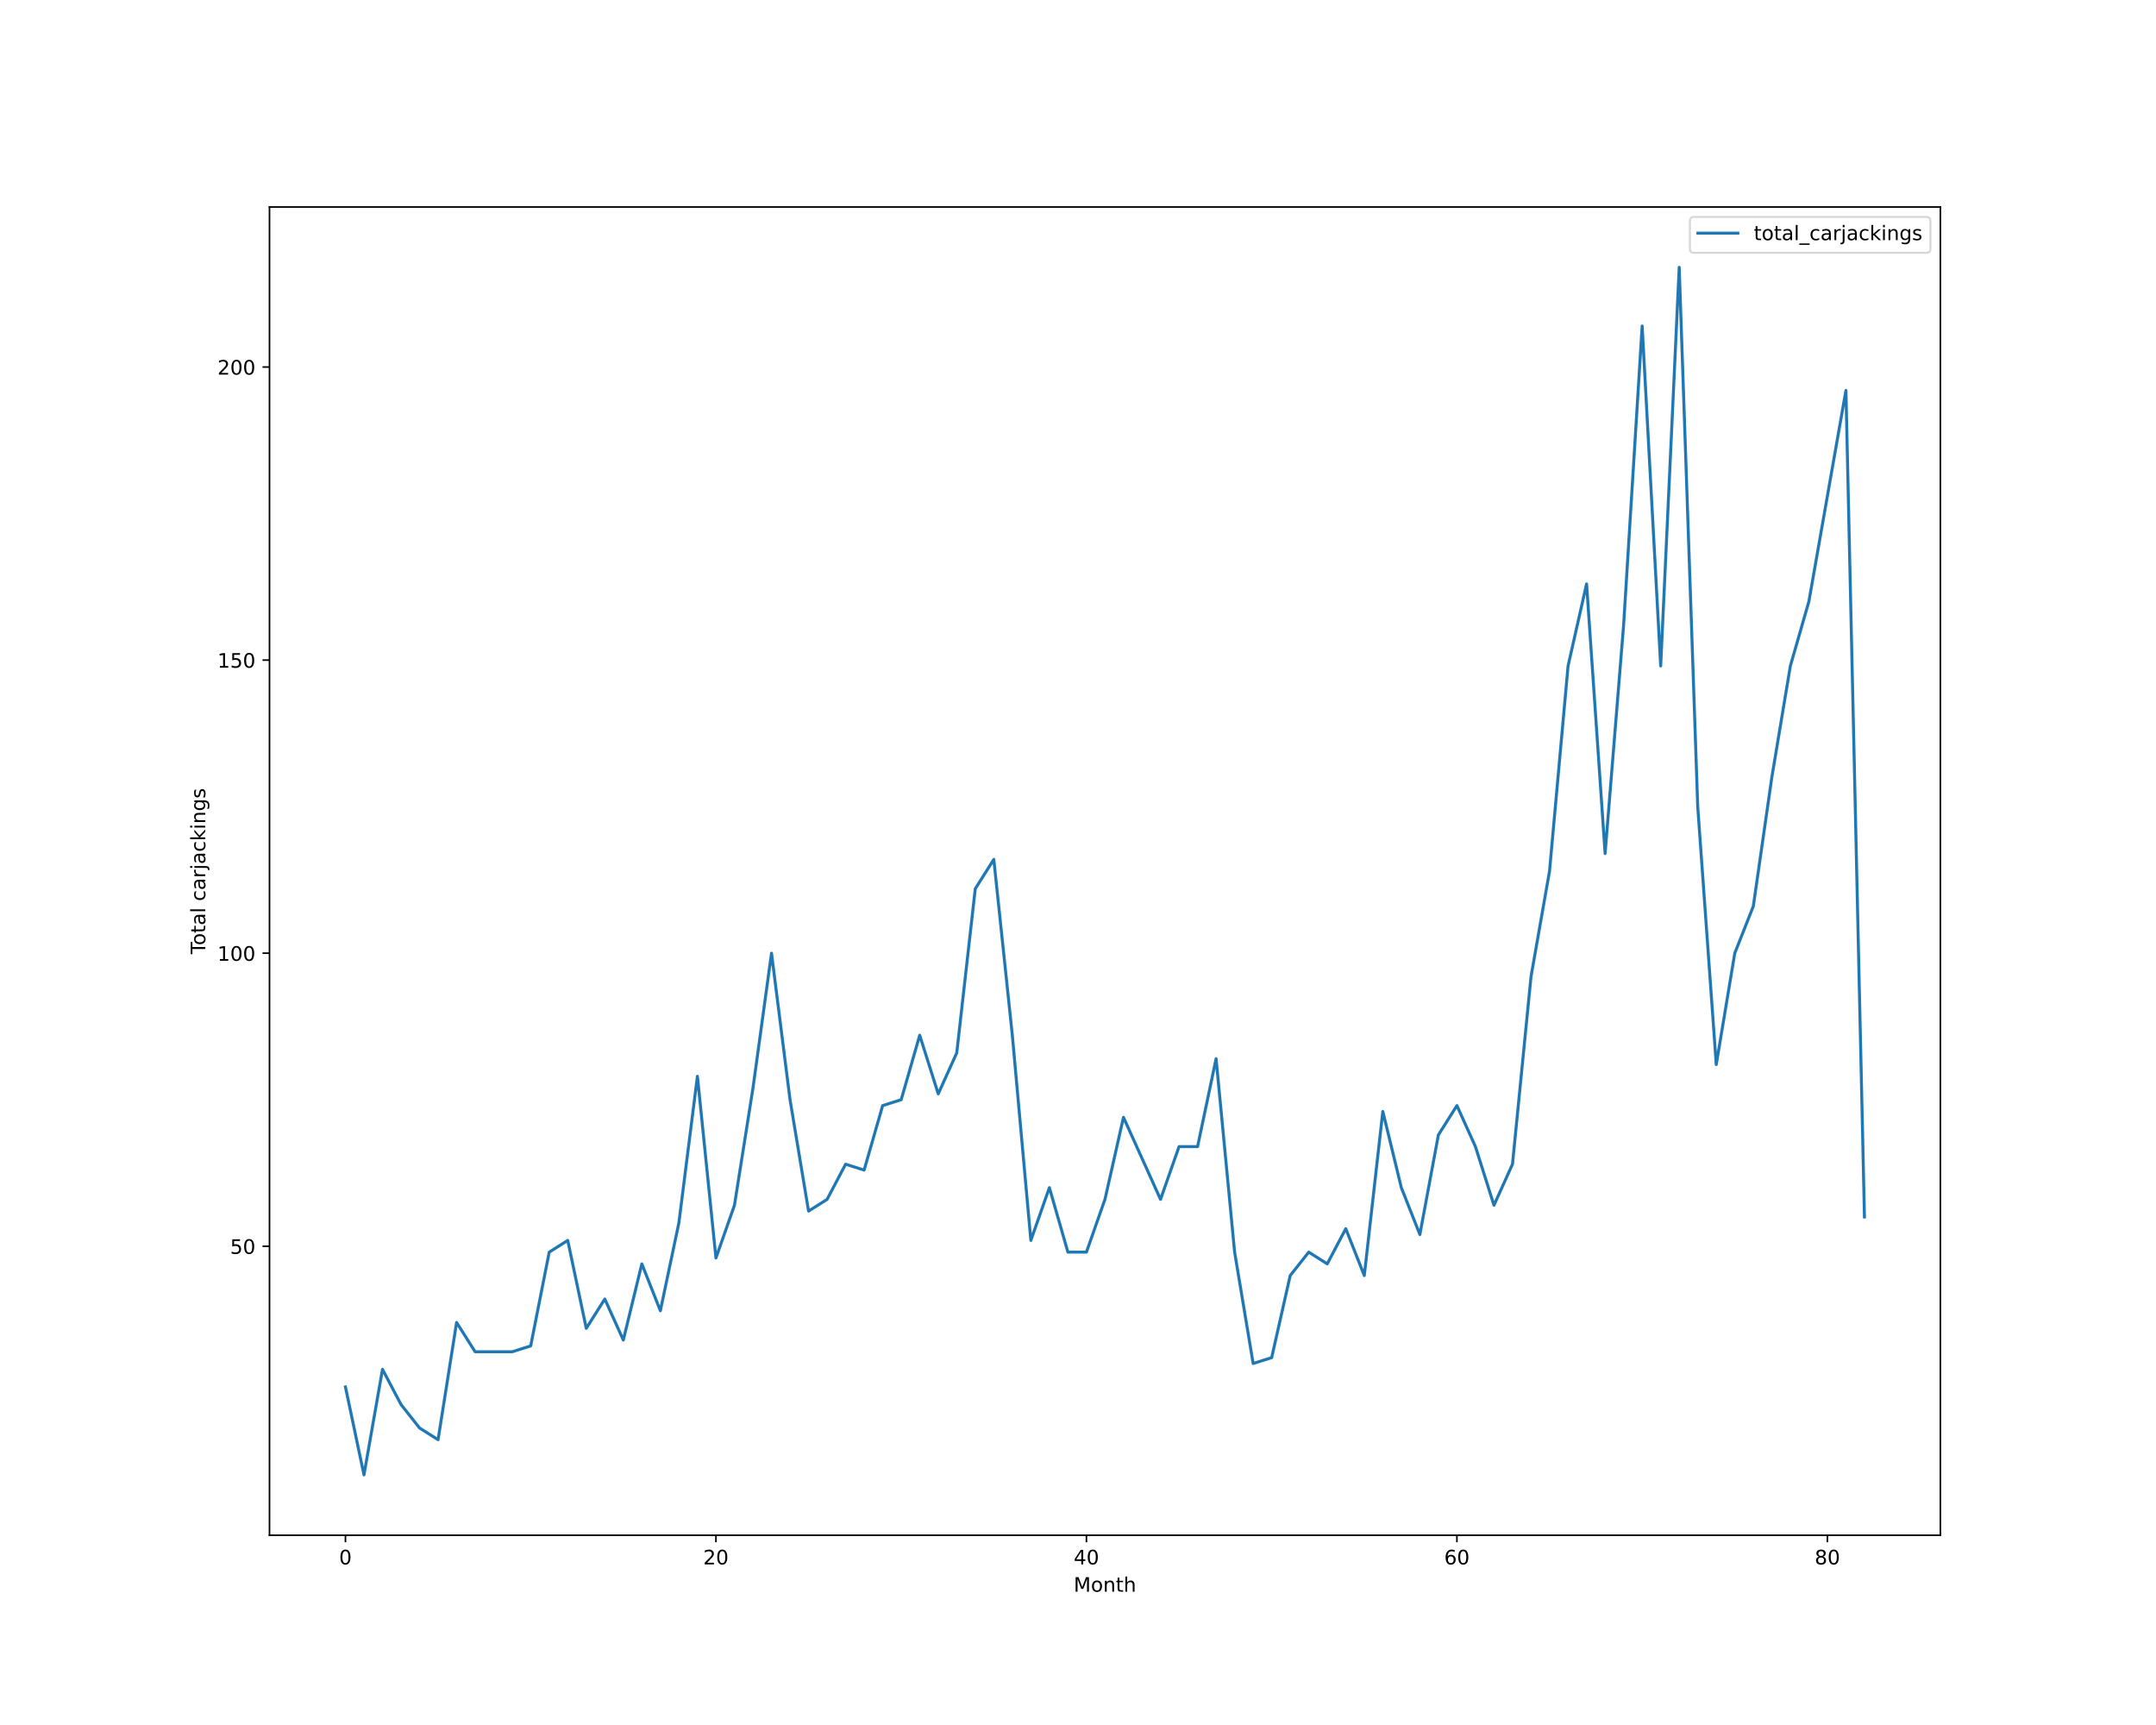
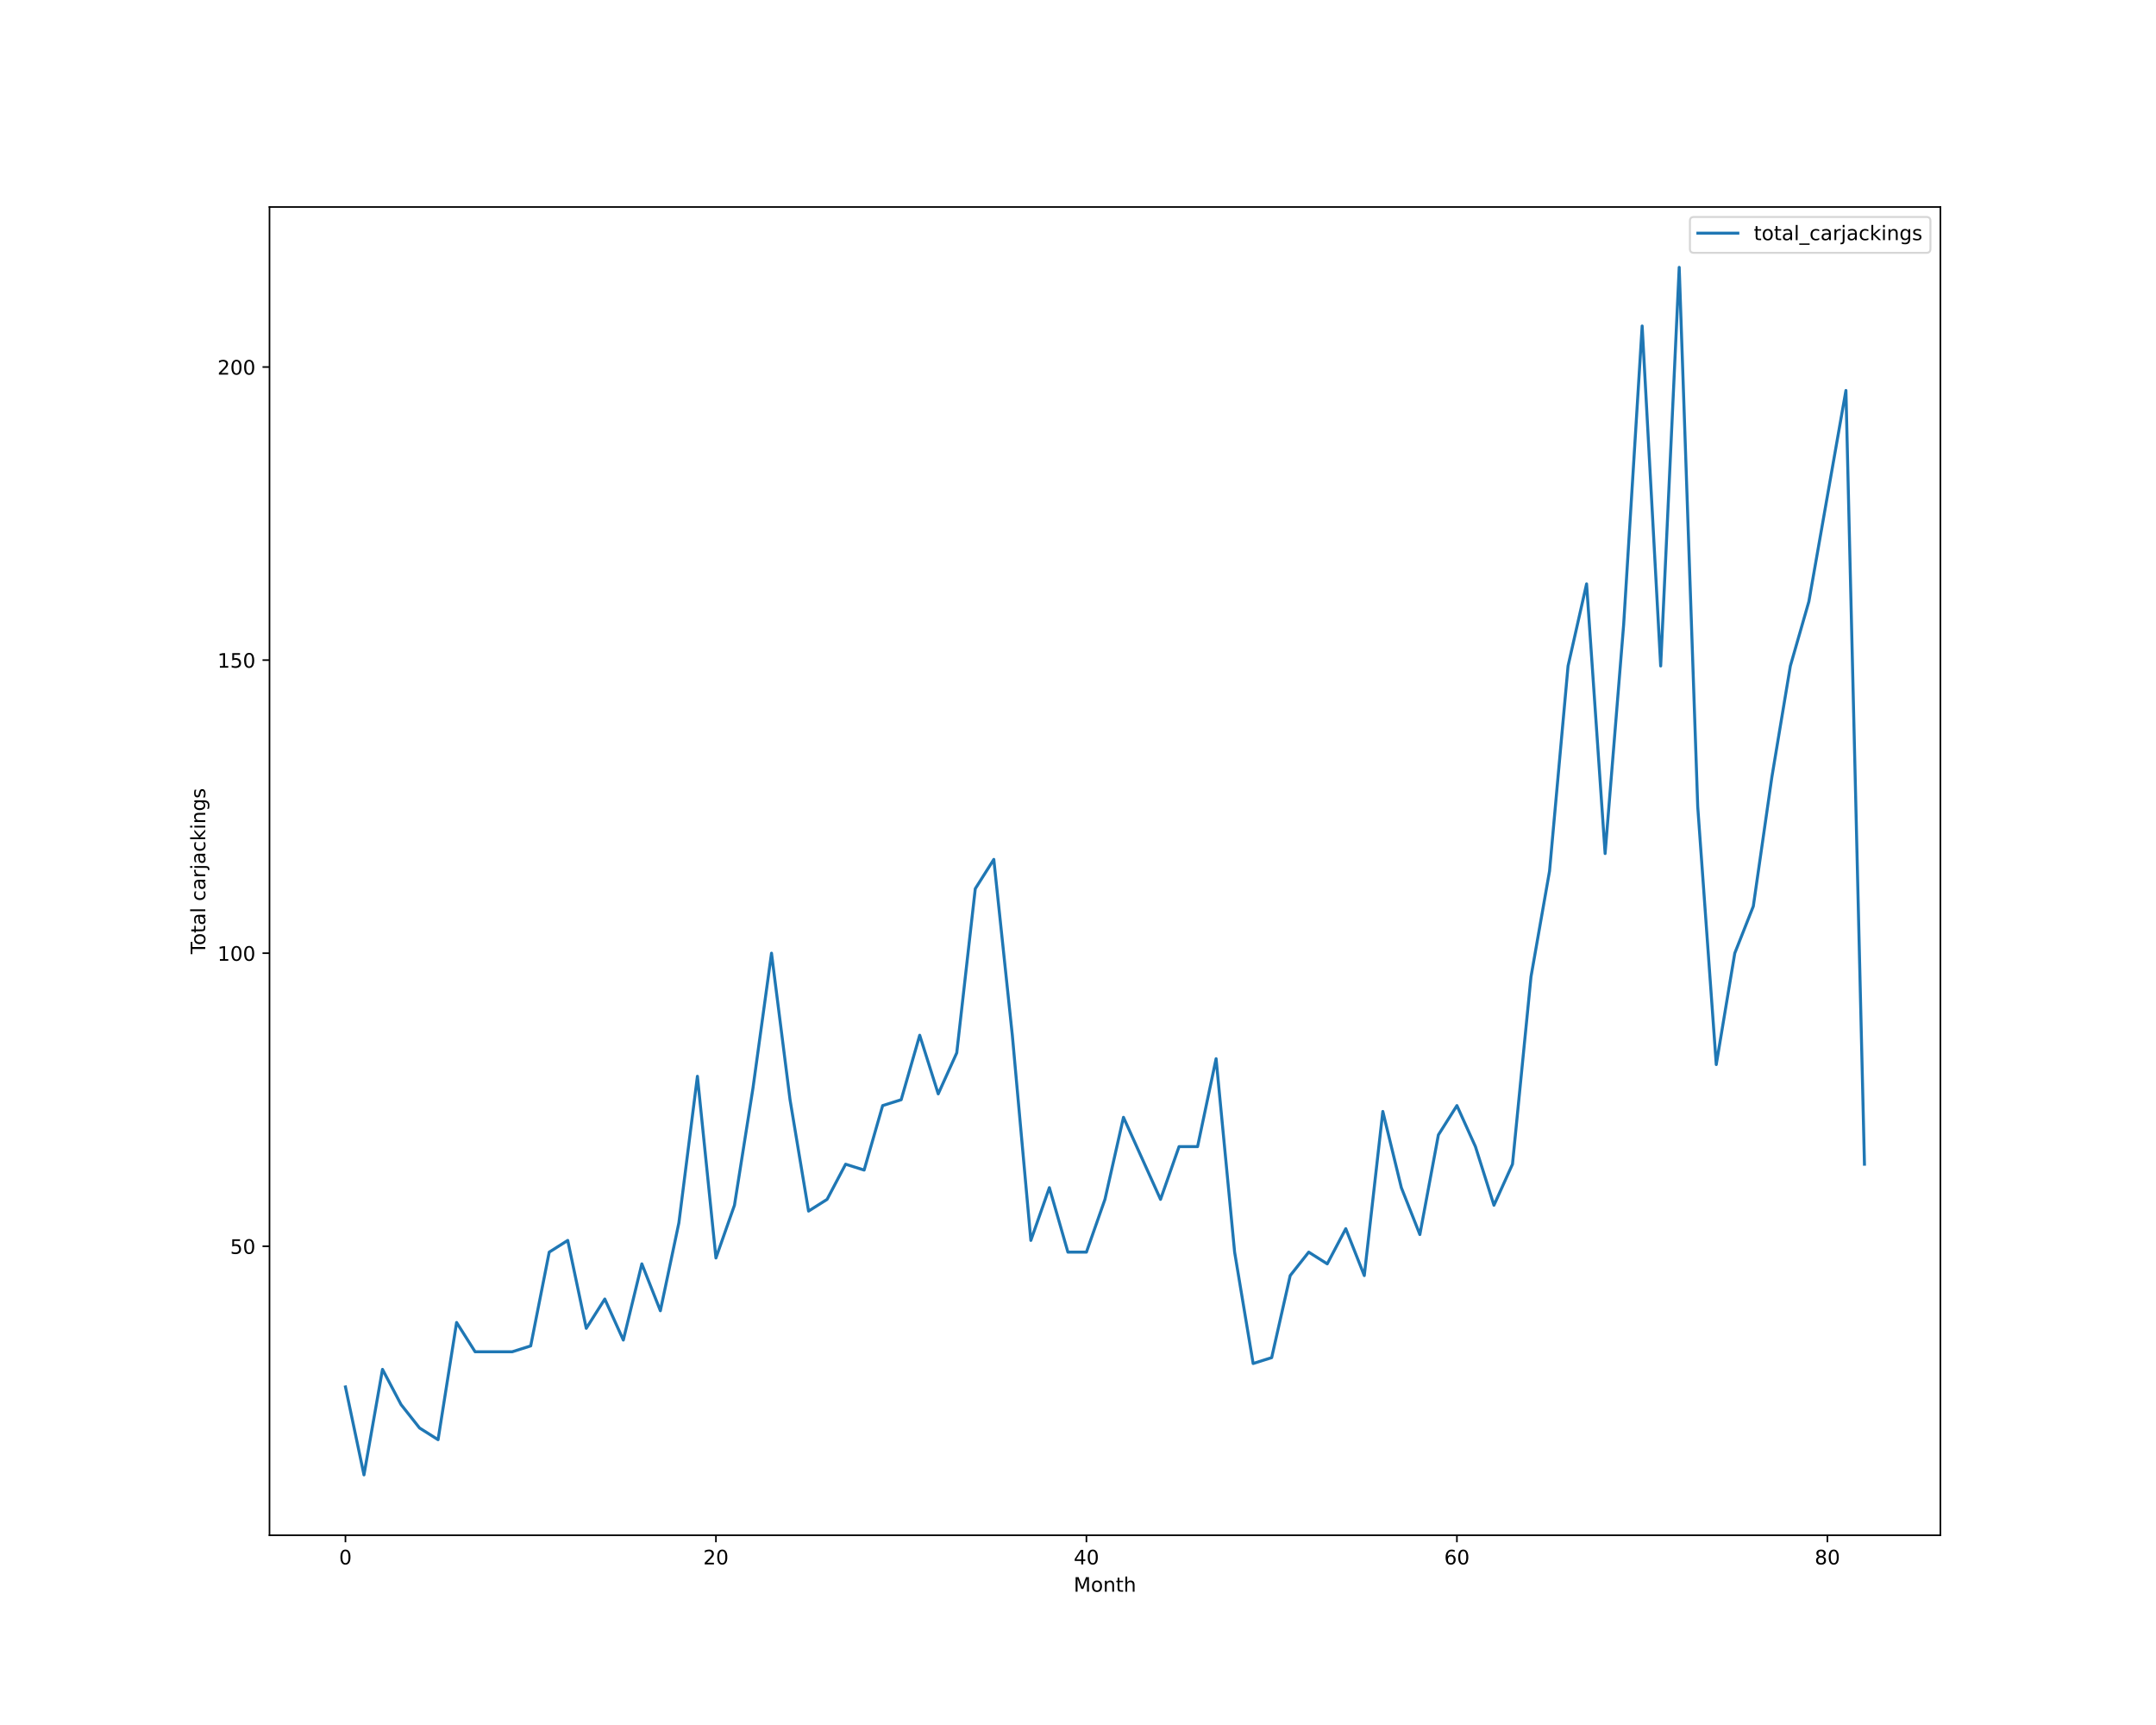
<svg xmlns="http://www.w3.org/2000/svg" xmlns:xlink="http://www.w3.org/1999/xlink" height="864pt" version="1.1" viewBox="0 0 1080 864" width="1080pt">
  <defs>
    <style type="text/css">*{stroke-linecap:butt;stroke-linejoin:round;}</style>
  </defs>
  <g id="figure_1">
    <g id="patch_1">
      <path d="M 0 864  L 1080 864  L 1080 0  L 0 0  z " style="fill:#ffffff;" />
    </g>
    <g id="axes_1">
      <g id="patch_2">
        <path d="M 135 768.96  L 972 768.96  L 972 103.68  L 135 103.68  z " style="fill:#ffffff;" />
      </g>
      <g id="matplotlib.axis_1">
        <g id="xtick_1">
          <g id="line2d_1">
            <defs>
-               <path d="M 0 0  L 0 3.5  " id="m49ee469126" style="stroke:#000000;stroke-width:0.8;" />
-             </defs>
-             <g>
-               <use style="stroke:#000000;stroke-width:0.8;" x="173.045" xlink:href="#m49ee469126" y="768.96" />
+               <path d="M 0 0  L 0 3.5  " id="m45fd2efef7" style="stroke:#000000;stroke-width:0.8;" />
+             </defs>
+             <g>
+               <use style="stroke:#000000;stroke-width:0.8;" x="173.045" xlink:href="#m45fd2efef7" y="768.96" />
            </g>
          </g>
          <g id="text_1">
            <g transform="translate(169.8642 783.5584)scale(0.1 -0.1)">
              <defs>
                <path d="M 2034 4250  Q 1547 4250 1301 3770  Q 1056 3291 1056 2328  Q 1056 1369 1301 889  Q 1547 409 2034 409  Q 2525 409 2770 889  Q 3016 1369 3016 2328  Q 3016 3291 2770 3770  Q 2525 4250 2034 4250  z M 2034 4750  Q 2819 4750 3233 4129  Q 3647 3509 3647 2328  Q 3647 1150 3233 529  Q 2819 -91 2034 -91  Q 1250 -91 836 529  Q 422 1150 422 2328  Q 422 3509 836 4129  Q 1250 4750 2034 4750  z " id="DejaVuSans-30" transform="scale(0.015625)" />
              </defs>
              <use xlink:href="#DejaVuSans-30" />
            </g>
          </g>
        </g>
        <g id="xtick_2">
          <g id="line2d_2">
            <g>
-               <use style="stroke:#000000;stroke-width:0.8;" x="358.633" xlink:href="#m49ee469126" y="768.96" />
+               <use style="stroke:#000000;stroke-width:0.8;" x="358.633" xlink:href="#m45fd2efef7" y="768.96" />
            </g>
          </g>
          <g id="text_2">
            <g transform="translate(352.2705 783.5584)scale(0.1 -0.1)">
              <defs>
                <path d="M 1228 531  L 3431 531  L 3431 0  L 469 0  L 469 531  Q 828 903 1448 1529  Q 2069 2156 2228 2338  Q 2531 2678 2651 2914  Q 2772 3150 2772 3378  Q 2772 3750 2511 3984  Q 2250 4219 1831 4219  Q 1534 4219 1204 4116  Q 875 4013 500 3803  L 500 4441  Q 881 4594 1212 4672  Q 1544 4750 1819 4750  Q 2544 4750 2975 4387  Q 3406 4025 3406 3419  Q 3406 3131 3298 2873  Q 3191 2616 2906 2266  Q 2828 2175 2409 1742  Q 1991 1309 1228 531  z " id="DejaVuSans-32" transform="scale(0.015625)" />
              </defs>
              <use xlink:href="#DejaVuSans-32" />
              <use x="63.623" xlink:href="#DejaVuSans-30" />
            </g>
          </g>
        </g>
        <g id="xtick_3">
          <g id="line2d_3">
            <g>
-               <use style="stroke:#000000;stroke-width:0.8;" x="544.221" xlink:href="#m49ee469126" y="768.96" />
+               <use style="stroke:#000000;stroke-width:0.8;" x="544.221" xlink:href="#m45fd2efef7" y="768.96" />
            </g>
          </g>
          <g id="text_3">
            <g transform="translate(537.8581 783.5584)scale(0.1 -0.1)">
              <defs>
                <path d="M 2419 4116  L 825 1625  L 2419 1625  L 2419 4116  z M 2253 4666  L 3047 4666  L 3047 1625  L 3713 1625  L 3713 1100  L 3047 1100  L 3047 0  L 2419 0  L 2419 1100  L 313 1100  L 313 1709  L 2253 4666  z " id="DejaVuSans-34" transform="scale(0.015625)" />
              </defs>
              <use xlink:href="#DejaVuSans-34" />
              <use x="63.623" xlink:href="#DejaVuSans-30" />
            </g>
          </g>
        </g>
        <g id="xtick_4">
          <g id="line2d_4">
            <g>
-               <use style="stroke:#000000;stroke-width:0.8;" x="729.808" xlink:href="#m49ee469126" y="768.96" />
+               <use style="stroke:#000000;stroke-width:0.8;" x="729.808" xlink:href="#m45fd2efef7" y="768.96" />
            </g>
          </g>
          <g id="text_4">
            <g transform="translate(723.4457 783.5584)scale(0.1 -0.1)">
              <defs>
                <path d="M 2113 2584  Q 1688 2584 1439 2293  Q 1191 2003 1191 1497  Q 1191 994 1439 701  Q 1688 409 2113 409  Q 2538 409 2786 701  Q 3034 994 3034 1497  Q 3034 2003 2786 2293  Q 2538 2584 2113 2584  z M 3366 4563  L 3366 3988  Q 3128 4100 2886 4159  Q 2644 4219 2406 4219  Q 1781 4219 1451 3797  Q 1122 3375 1075 2522  Q 1259 2794 1537 2939  Q 1816 3084 2150 3084  Q 2853 3084 3261 2657  Q 3669 2231 3669 1497  Q 3669 778 3244 343  Q 2819 -91 2113 -91  Q 1303 -91 875 529  Q 447 1150 447 2328  Q 447 3434 972 4092  Q 1497 4750 2381 4750  Q 2619 4750 2861 4703  Q 3103 4656 3366 4563  z " id="DejaVuSans-36" transform="scale(0.015625)" />
              </defs>
              <use xlink:href="#DejaVuSans-36" />
              <use x="63.623" xlink:href="#DejaVuSans-30" />
            </g>
          </g>
        </g>
        <g id="xtick_5">
          <g id="line2d_5">
            <g>
-               <use style="stroke:#000000;stroke-width:0.8;" x="915.396" xlink:href="#m49ee469126" y="768.96" />
+               <use style="stroke:#000000;stroke-width:0.8;" x="915.396" xlink:href="#m45fd2efef7" y="768.96" />
            </g>
          </g>
          <g id="text_5">
            <g transform="translate(909.0333 783.5584)scale(0.1 -0.1)">
              <defs>
                <path d="M 2034 2216  Q 1584 2216 1326 1975  Q 1069 1734 1069 1313  Q 1069 891 1326 650  Q 1584 409 2034 409  Q 2484 409 2743 651  Q 3003 894 3003 1313  Q 3003 1734 2745 1975  Q 2488 2216 2034 2216  z M 1403 2484  Q 997 2584 770 2862  Q 544 3141 544 3541  Q 544 4100 942 4425  Q 1341 4750 2034 4750  Q 2731 4750 3128 4425  Q 3525 4100 3525 3541  Q 3525 3141 3298 2862  Q 3072 2584 2669 2484  Q 3125 2378 3379 2068  Q 3634 1759 3634 1313  Q 3634 634 3220 271  Q 2806 -91 2034 -91  Q 1263 -91 848 271  Q 434 634 434 1313  Q 434 1759 690 2068  Q 947 2378 1403 2484  z M 1172 3481  Q 1172 3119 1398 2916  Q 1625 2713 2034 2713  Q 2441 2713 2670 2916  Q 2900 3119 2900 3481  Q 2900 3844 2670 4047  Q 2441 4250 2034 4250  Q 1625 4250 1398 4047  Q 1172 3844 1172 3481  z " id="DejaVuSans-38" transform="scale(0.015625)" />
              </defs>
              <use xlink:href="#DejaVuSans-38" />
              <use x="63.623" xlink:href="#DejaVuSans-30" />
            </g>
          </g>
        </g>
        <g id="text_6">
          <g transform="translate(537.8289 797.2366)scale(0.1 -0.1)">
            <defs>
              <path d="M 628 4666  L 1569 4666  L 2759 1491  L 3956 4666  L 4897 4666  L 4897 0  L 4281 0  L 4281 4097  L 3078 897  L 2444 897  L 1241 4097  L 1241 0  L 628 0  L 628 4666  z " id="DejaVuSans-4d" transform="scale(0.015625)" />
              <path d="M 1959 3097  Q 1497 3097 1228 2736  Q 959 2375 959 1747  Q 959 1119 1226 758  Q 1494 397 1959 397  Q 2419 397 2687 759  Q 2956 1122 2956 1747  Q 2956 2369 2687 2733  Q 2419 3097 1959 3097  z M 1959 3584  Q 2709 3584 3137 3096  Q 3566 2609 3566 1747  Q 3566 888 3137 398  Q 2709 -91 1959 -91  Q 1206 -91 779 398  Q 353 888 353 1747  Q 353 2609 779 3096  Q 1206 3584 1959 3584  z " id="DejaVuSans-6f" transform="scale(0.015625)" />
              <path d="M 3513 2113  L 3513 0  L 2938 0  L 2938 2094  Q 2938 2591 2744 2837  Q 2550 3084 2163 3084  Q 1697 3084 1428 2787  Q 1159 2491 1159 1978  L 1159 0  L 581 0  L 581 3500  L 1159 3500  L 1159 2956  Q 1366 3272 1645 3428  Q 1925 3584 2291 3584  Q 2894 3584 3203 3211  Q 3513 2838 3513 2113  z " id="DejaVuSans-6e" transform="scale(0.015625)" />
              <path d="M 1172 4494  L 1172 3500  L 2356 3500  L 2356 3053  L 1172 3053  L 1172 1153  Q 1172 725 1289 603  Q 1406 481 1766 481  L 2356 481  L 2356 0  L 1766 0  Q 1100 0 847 248  Q 594 497 594 1153  L 594 3053  L 172 3053  L 172 3500  L 594 3500  L 594 4494  L 1172 4494  z " id="DejaVuSans-74" transform="scale(0.015625)" />
              <path d="M 3513 2113  L 3513 0  L 2938 0  L 2938 2094  Q 2938 2591 2744 2837  Q 2550 3084 2163 3084  Q 1697 3084 1428 2787  Q 1159 2491 1159 1978  L 1159 0  L 581 0  L 581 4863  L 1159 4863  L 1159 2956  Q 1366 3272 1645 3428  Q 1925 3584 2291 3584  Q 2894 3584 3203 3211  Q 3513 2838 3513 2113  z " id="DejaVuSans-68" transform="scale(0.015625)" />
            </defs>
            <use xlink:href="#DejaVuSans-4d" />
            <use x="86.279" xlink:href="#DejaVuSans-6f" />
            <use x="147.461" xlink:href="#DejaVuSans-6e" />
            <use x="210.84" xlink:href="#DejaVuSans-74" />
            <use x="250.049" xlink:href="#DejaVuSans-68" />
          </g>
        </g>
      </g>
      <g id="matplotlib.axis_2">
        <g id="ytick_1">
          <g id="line2d_6">
            <defs>
-               <path d="M 0 0  L -3.5 0  " id="mb7110adb7e" style="stroke:#000000;stroke-width:0.8;" />
-             </defs>
-             <g>
-               <use style="stroke:#000000;stroke-width:0.8;" x="135" xlink:href="#mb7110adb7e" y="624.219" />
+               <path d="M 0 0  L -3.5 0  " id="m6340d678ee" style="stroke:#000000;stroke-width:0.8;" />
+             </defs>
+             <g>
+               <use style="stroke:#000000;stroke-width:0.8;" x="135" xlink:href="#m6340d678ee" y="624.219" />
            </g>
          </g>
          <g id="text_7">
            <g transform="translate(115.275 628.0182)scale(0.1 -0.1)">
              <defs>
                <path d="M 691 4666  L 3169 4666  L 3169 4134  L 1269 4134  L 1269 2991  Q 1406 3038 1543 3061  Q 1681 3084 1819 3084  Q 2600 3084 3056 2656  Q 3513 2228 3513 1497  Q 3513 744 3044 326  Q 2575 -91 1722 -91  Q 1428 -91 1123 -41  Q 819 9 494 109  L 494 744  Q 775 591 1075 516  Q 1375 441 1709 441  Q 2250 441 2565 725  Q 2881 1009 2881 1497  Q 2881 1984 2565 2268  Q 2250 2553 1709 2553  Q 1456 2553 1204 2497  Q 953 2441 691 2322  L 691 4666  z " id="DejaVuSans-35" transform="scale(0.015625)" />
              </defs>
              <use xlink:href="#DejaVuSans-35" />
              <use x="63.623" xlink:href="#DejaVuSans-30" />
            </g>
          </g>
        </g>
        <g id="ytick_2">
          <g id="line2d_7">
            <g>
-               <use style="stroke:#000000;stroke-width:0.8;" x="135" xlink:href="#mb7110adb7e" y="477.423" />
+               <use style="stroke:#000000;stroke-width:0.8;" x="135" xlink:href="#m6340d678ee" y="477.423" />
            </g>
          </g>
          <g id="text_8">
            <g transform="translate(108.9125 481.2221)scale(0.1 -0.1)">
              <defs>
                <path d="M 794 531  L 1825 531  L 1825 4091  L 703 3866  L 703 4441  L 1819 4666  L 2450 4666  L 2450 531  L 3481 531  L 3481 0  L 794 0  L 794 531  z " id="DejaVuSans-31" transform="scale(0.015625)" />
              </defs>
              <use xlink:href="#DejaVuSans-31" />
              <use x="63.623" xlink:href="#DejaVuSans-30" />
              <use x="127.246" xlink:href="#DejaVuSans-30" />
            </g>
          </g>
        </g>
        <g id="ytick_3">
          <g id="line2d_8">
            <g>
-               <use style="stroke:#000000;stroke-width:0.8;" x="135" xlink:href="#mb7110adb7e" y="330.627" />
+               <use style="stroke:#000000;stroke-width:0.8;" x="135" xlink:href="#m6340d678ee" y="330.627" />
            </g>
          </g>
          <g id="text_9">
            <g transform="translate(108.9125 334.426)scale(0.1 -0.1)">
              <use xlink:href="#DejaVuSans-31" />
              <use x="63.623" xlink:href="#DejaVuSans-35" />
              <use x="127.246" xlink:href="#DejaVuSans-30" />
            </g>
          </g>
        </g>
        <g id="ytick_4">
          <g id="line2d_9">
            <g>
-               <use style="stroke:#000000;stroke-width:0.8;" x="135" xlink:href="#mb7110adb7e" y="183.831" />
+               <use style="stroke:#000000;stroke-width:0.8;" x="135" xlink:href="#m6340d678ee" y="183.831" />
            </g>
          </g>
          <g id="text_10">
            <g transform="translate(108.9125 187.6299)scale(0.1 -0.1)">
              <use xlink:href="#DejaVuSans-32" />
              <use x="63.623" xlink:href="#DejaVuSans-30" />
              <use x="127.246" xlink:href="#DejaVuSans-30" />
            </g>
          </g>
        </g>
        <g id="text_11">
          <g transform="translate(102.8328 477.8888)rotate(-90)scale(0.1 -0.1)">
            <defs>
              <path d="M -19 4666  L 3928 4666  L 3928 4134  L 2272 4134  L 2272 0  L 1638 0  L 1638 4134  L -19 4134  L -19 4666  z " id="DejaVuSans-54" transform="scale(0.015625)" />
              <path d="M 2194 1759  Q 1497 1759 1228 1600  Q 959 1441 959 1056  Q 959 750 1161 570  Q 1363 391 1709 391  Q 2188 391 2477 730  Q 2766 1069 2766 1631  L 2766 1759  L 2194 1759  z M 3341 1997  L 3341 0  L 2766 0  L 2766 531  Q 2569 213 2275 61  Q 1981 -91 1556 -91  Q 1019 -91 701 211  Q 384 513 384 1019  Q 384 1609 779 1909  Q 1175 2209 1959 2209  L 2766 2209  L 2766 2266  Q 2766 2663 2505 2880  Q 2244 3097 1772 3097  Q 1472 3097 1187 3025  Q 903 2953 641 2809  L 641 3341  Q 956 3463 1253 3523  Q 1550 3584 1831 3584  Q 2591 3584 2966 3190  Q 3341 2797 3341 1997  z " id="DejaVuSans-61" transform="scale(0.015625)" />
              <path d="M 603 4863  L 1178 4863  L 1178 0  L 603 0  L 603 4863  z " id="DejaVuSans-6c" transform="scale(0.015625)" />
              <path id="DejaVuSans-20" transform="scale(0.015625)" />
              <path d="M 3122 3366  L 3122 2828  Q 2878 2963 2633 3030  Q 2388 3097 2138 3097  Q 1578 3097 1268 2742  Q 959 2388 959 1747  Q 959 1106 1268 751  Q 1578 397 2138 397  Q 2388 397 2633 464  Q 2878 531 3122 666  L 3122 134  Q 2881 22 2623 -34  Q 2366 -91 2075 -91  Q 1284 -91 818 406  Q 353 903 353 1747  Q 353 2603 823 3093  Q 1294 3584 2113 3584  Q 2378 3584 2631 3529  Q 2884 3475 3122 3366  z " id="DejaVuSans-63" transform="scale(0.015625)" />
              <path d="M 2631 2963  Q 2534 3019 2420 3045  Q 2306 3072 2169 3072  Q 1681 3072 1420 2755  Q 1159 2438 1159 1844  L 1159 0  L 581 0  L 581 3500  L 1159 3500  L 1159 2956  Q 1341 3275 1631 3429  Q 1922 3584 2338 3584  Q 2397 3584 2469 3576  Q 2541 3569 2628 3553  L 2631 2963  z " id="DejaVuSans-72" transform="scale(0.015625)" />
              <path d="M 603 3500  L 1178 3500  L 1178 -63  Q 1178 -731 923 -1031  Q 669 -1331 103 -1331  L -116 -1331  L -116 -844  L 38 -844  Q 366 -844 484 -692  Q 603 -541 603 -63  L 603 3500  z M 603 4863  L 1178 4863  L 1178 4134  L 603 4134  L 603 4863  z " id="DejaVuSans-6a" transform="scale(0.015625)" />
              <path d="M 581 4863  L 1159 4863  L 1159 1991  L 2875 3500  L 3609 3500  L 1753 1863  L 3688 0  L 2938 0  L 1159 1709  L 1159 0  L 581 0  L 581 4863  z " id="DejaVuSans-6b" transform="scale(0.015625)" />
              <path d="M 603 3500  L 1178 3500  L 1178 0  L 603 0  L 603 3500  z M 603 4863  L 1178 4863  L 1178 4134  L 603 4134  L 603 4863  z " id="DejaVuSans-69" transform="scale(0.015625)" />
              <path d="M 2906 1791  Q 2906 2416 2648 2759  Q 2391 3103 1925 3103  Q 1463 3103 1205 2759  Q 947 2416 947 1791  Q 947 1169 1205 825  Q 1463 481 1925 481  Q 2391 481 2648 825  Q 2906 1169 2906 1791  z M 3481 434  Q 3481 -459 3084 -895  Q 2688 -1331 1869 -1331  Q 1566 -1331 1297 -1286  Q 1028 -1241 775 -1147  L 775 -588  Q 1028 -725 1275 -790  Q 1522 -856 1778 -856  Q 2344 -856 2625 -561  Q 2906 -266 2906 331  L 2906 616  Q 2728 306 2450 153  Q 2172 0 1784 0  Q 1141 0 747 490  Q 353 981 353 1791  Q 353 2603 747 3093  Q 1141 3584 1784 3584  Q 2172 3584 2450 3431  Q 2728 3278 2906 2969  L 2906 3500  L 3481 3500  L 3481 434  z " id="DejaVuSans-67" transform="scale(0.015625)" />
              <path d="M 2834 3397  L 2834 2853  Q 2591 2978 2328 3040  Q 2066 3103 1784 3103  Q 1356 3103 1142 2972  Q 928 2841 928 2578  Q 928 2378 1081 2264  Q 1234 2150 1697 2047  L 1894 2003  Q 2506 1872 2764 1633  Q 3022 1394 3022 966  Q 3022 478 2636 193  Q 2250 -91 1575 -91  Q 1294 -91 989 -36  Q 684 19 347 128  L 347 722  Q 666 556 975 473  Q 1284 391 1588 391  Q 1994 391 2212 530  Q 2431 669 2431 922  Q 2431 1156 2273 1281  Q 2116 1406 1581 1522  L 1381 1569  Q 847 1681 609 1914  Q 372 2147 372 2553  Q 372 3047 722 3315  Q 1072 3584 1716 3584  Q 2034 3584 2315 3537  Q 2597 3491 2834 3397  z " id="DejaVuSans-73" transform="scale(0.015625)" />
            </defs>
            <use xlink:href="#DejaVuSans-54" />
            <use x="44.084" xlink:href="#DejaVuSans-6f" />
            <use x="105.266" xlink:href="#DejaVuSans-74" />
            <use x="144.475" xlink:href="#DejaVuSans-61" />
            <use x="205.754" xlink:href="#DejaVuSans-6c" />
            <use x="233.537" xlink:href="#DejaVuSans-20" />
            <use x="265.324" xlink:href="#DejaVuSans-63" />
            <use x="320.305" xlink:href="#DejaVuSans-61" />
            <use x="381.584" xlink:href="#DejaVuSans-72" />
            <use x="422.697" xlink:href="#DejaVuSans-6a" />
            <use x="450.48" xlink:href="#DejaVuSans-61" />
            <use x="511.76" xlink:href="#DejaVuSans-63" />
            <use x="566.74" xlink:href="#DejaVuSans-6b" />
            <use x="624.65" xlink:href="#DejaVuSans-69" />
            <use x="652.434" xlink:href="#DejaVuSans-6e" />
            <use x="715.812" xlink:href="#DejaVuSans-67" />
            <use x="779.289" xlink:href="#DejaVuSans-73" />
          </g>
        </g>
      </g>
      <g id="line2d_10">
-         <path clip-path="url(#p899b9300ef)" d="M 173.045 694.681  L 182.325 738.72  L 191.604 685.873  L 200.884 703.489  L 210.163 715.233  L 219.442 721.104  L 228.722 662.386  L 238.001 677.066  L 247.28 677.066  L 256.56 677.066  L 265.839 674.13  L 275.119 627.155  L 284.398 621.283  L 293.677 665.322  L 302.957 650.642  L 312.236 671.194  L 321.516 633.027  L 330.795 656.514  L 340.074 612.475  L 349.354 539.077  L 358.633 630.091  L 367.912 603.668  L 377.192 544.949  L 386.471 477.423  L 395.751 550.821  L 405.03 606.603  L 414.309 600.732  L 423.589 583.116  L 432.868 586.052  L 442.147 553.757  L 451.427 550.821  L 460.706 518.526  L 469.986 547.885  L 479.265 527.334  L 488.544 445.128  L 497.824 430.448  L 507.103 518.526  L 516.382 621.283  L 525.662 594.86  L 534.941 627.155  L 544.221 627.155  L 553.5 600.732  L 562.779 559.629  L 572.059 580.18  L 581.338 600.732  L 590.618 574.308  L 599.897 574.308  L 609.176 530.27  L 618.456 627.155  L 627.735 682.937  L 637.014 680.002  L 646.294 638.899  L 655.573 627.155  L 664.853 633.027  L 674.132 615.411  L 683.411 638.899  L 692.691 556.693  L 701.97 594.86  L 711.249 618.347  L 720.529 568.437  L 729.808 553.757  L 739.088 574.308  L 748.367 603.668  L 757.646 583.116  L 766.926 489.167  L 776.205 436.32  L 785.484 333.563  L 794.764 292.46  L 804.043 427.512  L 813.323 313.011  L 822.602 163.279  L 831.881 333.563  L 841.161 133.92  L 850.44 404.025  L 859.72 533.205  L 868.999 477.423  L 878.278 453.936  L 887.558 389.345  L 896.837 333.563  L 906.116 301.268  L 915.396 248.421  L 924.675 195.574  L 933.955 609.539  " style="fill:none;stroke:#1f77b4;stroke-linecap:square;stroke-width:1.5;" />
+         <path clip-path="url(#p0cfda79957)" d="M 173.045 694.681  L 182.325 738.72  L 191.604 685.873  L 200.884 703.489  L 210.163 715.233  L 219.442 721.104  L 228.722 662.386  L 238.001 677.066  L 247.28 677.066  L 256.56 677.066  L 265.839 674.13  L 275.119 627.155  L 284.398 621.283  L 293.677 665.322  L 302.957 650.642  L 312.236 671.194  L 321.516 633.027  L 330.795 656.514  L 340.074 612.475  L 349.354 539.077  L 358.633 630.091  L 367.912 603.668  L 377.192 544.949  L 386.471 477.423  L 395.751 550.821  L 405.03 606.603  L 414.309 600.732  L 423.589 583.116  L 432.868 586.052  L 442.147 553.757  L 451.427 550.821  L 460.706 518.526  L 469.986 547.885  L 479.265 527.334  L 488.544 445.128  L 497.824 430.448  L 507.103 518.526  L 516.382 621.283  L 525.662 594.86  L 534.941 627.155  L 544.221 627.155  L 553.5 600.732  L 562.779 559.629  L 572.059 580.18  L 581.338 600.732  L 590.618 574.308  L 599.897 574.308  L 609.176 530.27  L 618.456 627.155  L 627.735 682.937  L 637.014 680.002  L 646.294 638.899  L 655.573 627.155  L 664.853 633.027  L 674.132 615.411  L 683.411 638.899  L 692.691 556.693  L 701.97 594.86  L 711.249 618.347  L 720.529 568.437  L 729.808 553.757  L 739.088 574.308  L 748.367 603.668  L 757.646 583.116  L 766.926 489.167  L 776.205 436.32  L 785.484 333.563  L 794.764 292.46  L 804.043 427.512  L 813.323 313.011  L 822.602 163.279  L 831.881 333.563  L 841.161 133.92  L 850.44 404.025  L 859.72 533.205  L 868.999 477.423  L 878.278 453.936  L 887.558 389.345  L 896.837 333.563  L 906.116 301.268  L 915.396 248.421  L 924.675 195.574  L 933.955 583.116  " style="fill:none;stroke:#1f77b4;stroke-linecap:square;stroke-width:1.5;" />
      </g>
      <g id="patch_3">
        <path d="M 135 768.96  L 135 103.68  " style="fill:none;stroke:#000000;stroke-linecap:square;stroke-linejoin:miter;stroke-width:0.8;" />
      </g>
      <g id="patch_4">
        <path d="M 972 768.96  L 972 103.68  " style="fill:none;stroke:#000000;stroke-linecap:square;stroke-linejoin:miter;stroke-width:0.8;" />
      </g>
      <g id="patch_5">
        <path d="M 135 768.96  L 972 768.96  " style="fill:none;stroke:#000000;stroke-linecap:square;stroke-linejoin:miter;stroke-width:0.8;" />
      </g>
      <g id="patch_6">
        <path d="M 135 103.68  L 972 103.68  " style="fill:none;stroke:#000000;stroke-linecap:square;stroke-linejoin:miter;stroke-width:0.8;" />
      </g>
      <g id="legend_1">
        <g id="patch_7">
          <path d="M 848.528 126.636  L 965 126.636  Q 967 126.636 967 124.636  L 967 110.68  Q 967 108.68 965 108.68  L 848.528 108.68  Q 846.528 108.68 846.528 110.68  L 846.528 124.636  Q 846.528 126.636 848.528 126.636  z " style="fill:#ffffff;opacity:0.8;stroke:#cccccc;stroke-linejoin:miter;" />
        </g>
        <g id="line2d_11">
          <path d="M 850.528 116.778  L 870.528 116.778  " style="fill:none;stroke:#1f77b4;stroke-linecap:square;stroke-width:1.5;" />
        </g>
        <g id="line2d_12" />
        <g id="text_12">
          <g transform="translate(878.5281 120.2784)scale(0.1 -0.1)">
            <defs>
              <path d="M 3263 -1063  L 3263 -1509  L -63 -1509  L -63 -1063  L 3263 -1063  z " id="DejaVuSans-5f" transform="scale(0.015625)" />
            </defs>
            <use xlink:href="#DejaVuSans-74" />
            <use x="39.209" xlink:href="#DejaVuSans-6f" />
            <use x="100.391" xlink:href="#DejaVuSans-74" />
            <use x="139.6" xlink:href="#DejaVuSans-61" />
            <use x="200.879" xlink:href="#DejaVuSans-6c" />
            <use x="228.662" xlink:href="#DejaVuSans-5f" />
            <use x="278.662" xlink:href="#DejaVuSans-63" />
            <use x="333.643" xlink:href="#DejaVuSans-61" />
            <use x="394.922" xlink:href="#DejaVuSans-72" />
            <use x="436.035" xlink:href="#DejaVuSans-6a" />
            <use x="463.818" xlink:href="#DejaVuSans-61" />
            <use x="525.098" xlink:href="#DejaVuSans-63" />
            <use x="580.078" xlink:href="#DejaVuSans-6b" />
            <use x="637.988" xlink:href="#DejaVuSans-69" />
            <use x="665.771" xlink:href="#DejaVuSans-6e" />
            <use x="729.15" xlink:href="#DejaVuSans-67" />
            <use x="792.627" xlink:href="#DejaVuSans-73" />
          </g>
        </g>
      </g>
    </g>
  </g>
  <defs>
-     <clipPath id="p899b9300ef">
+     <clipPath id="p0cfda79957">
      <rect height="665.28" width="837" x="135" y="103.68" />
    </clipPath>
  </defs>
</svg>
